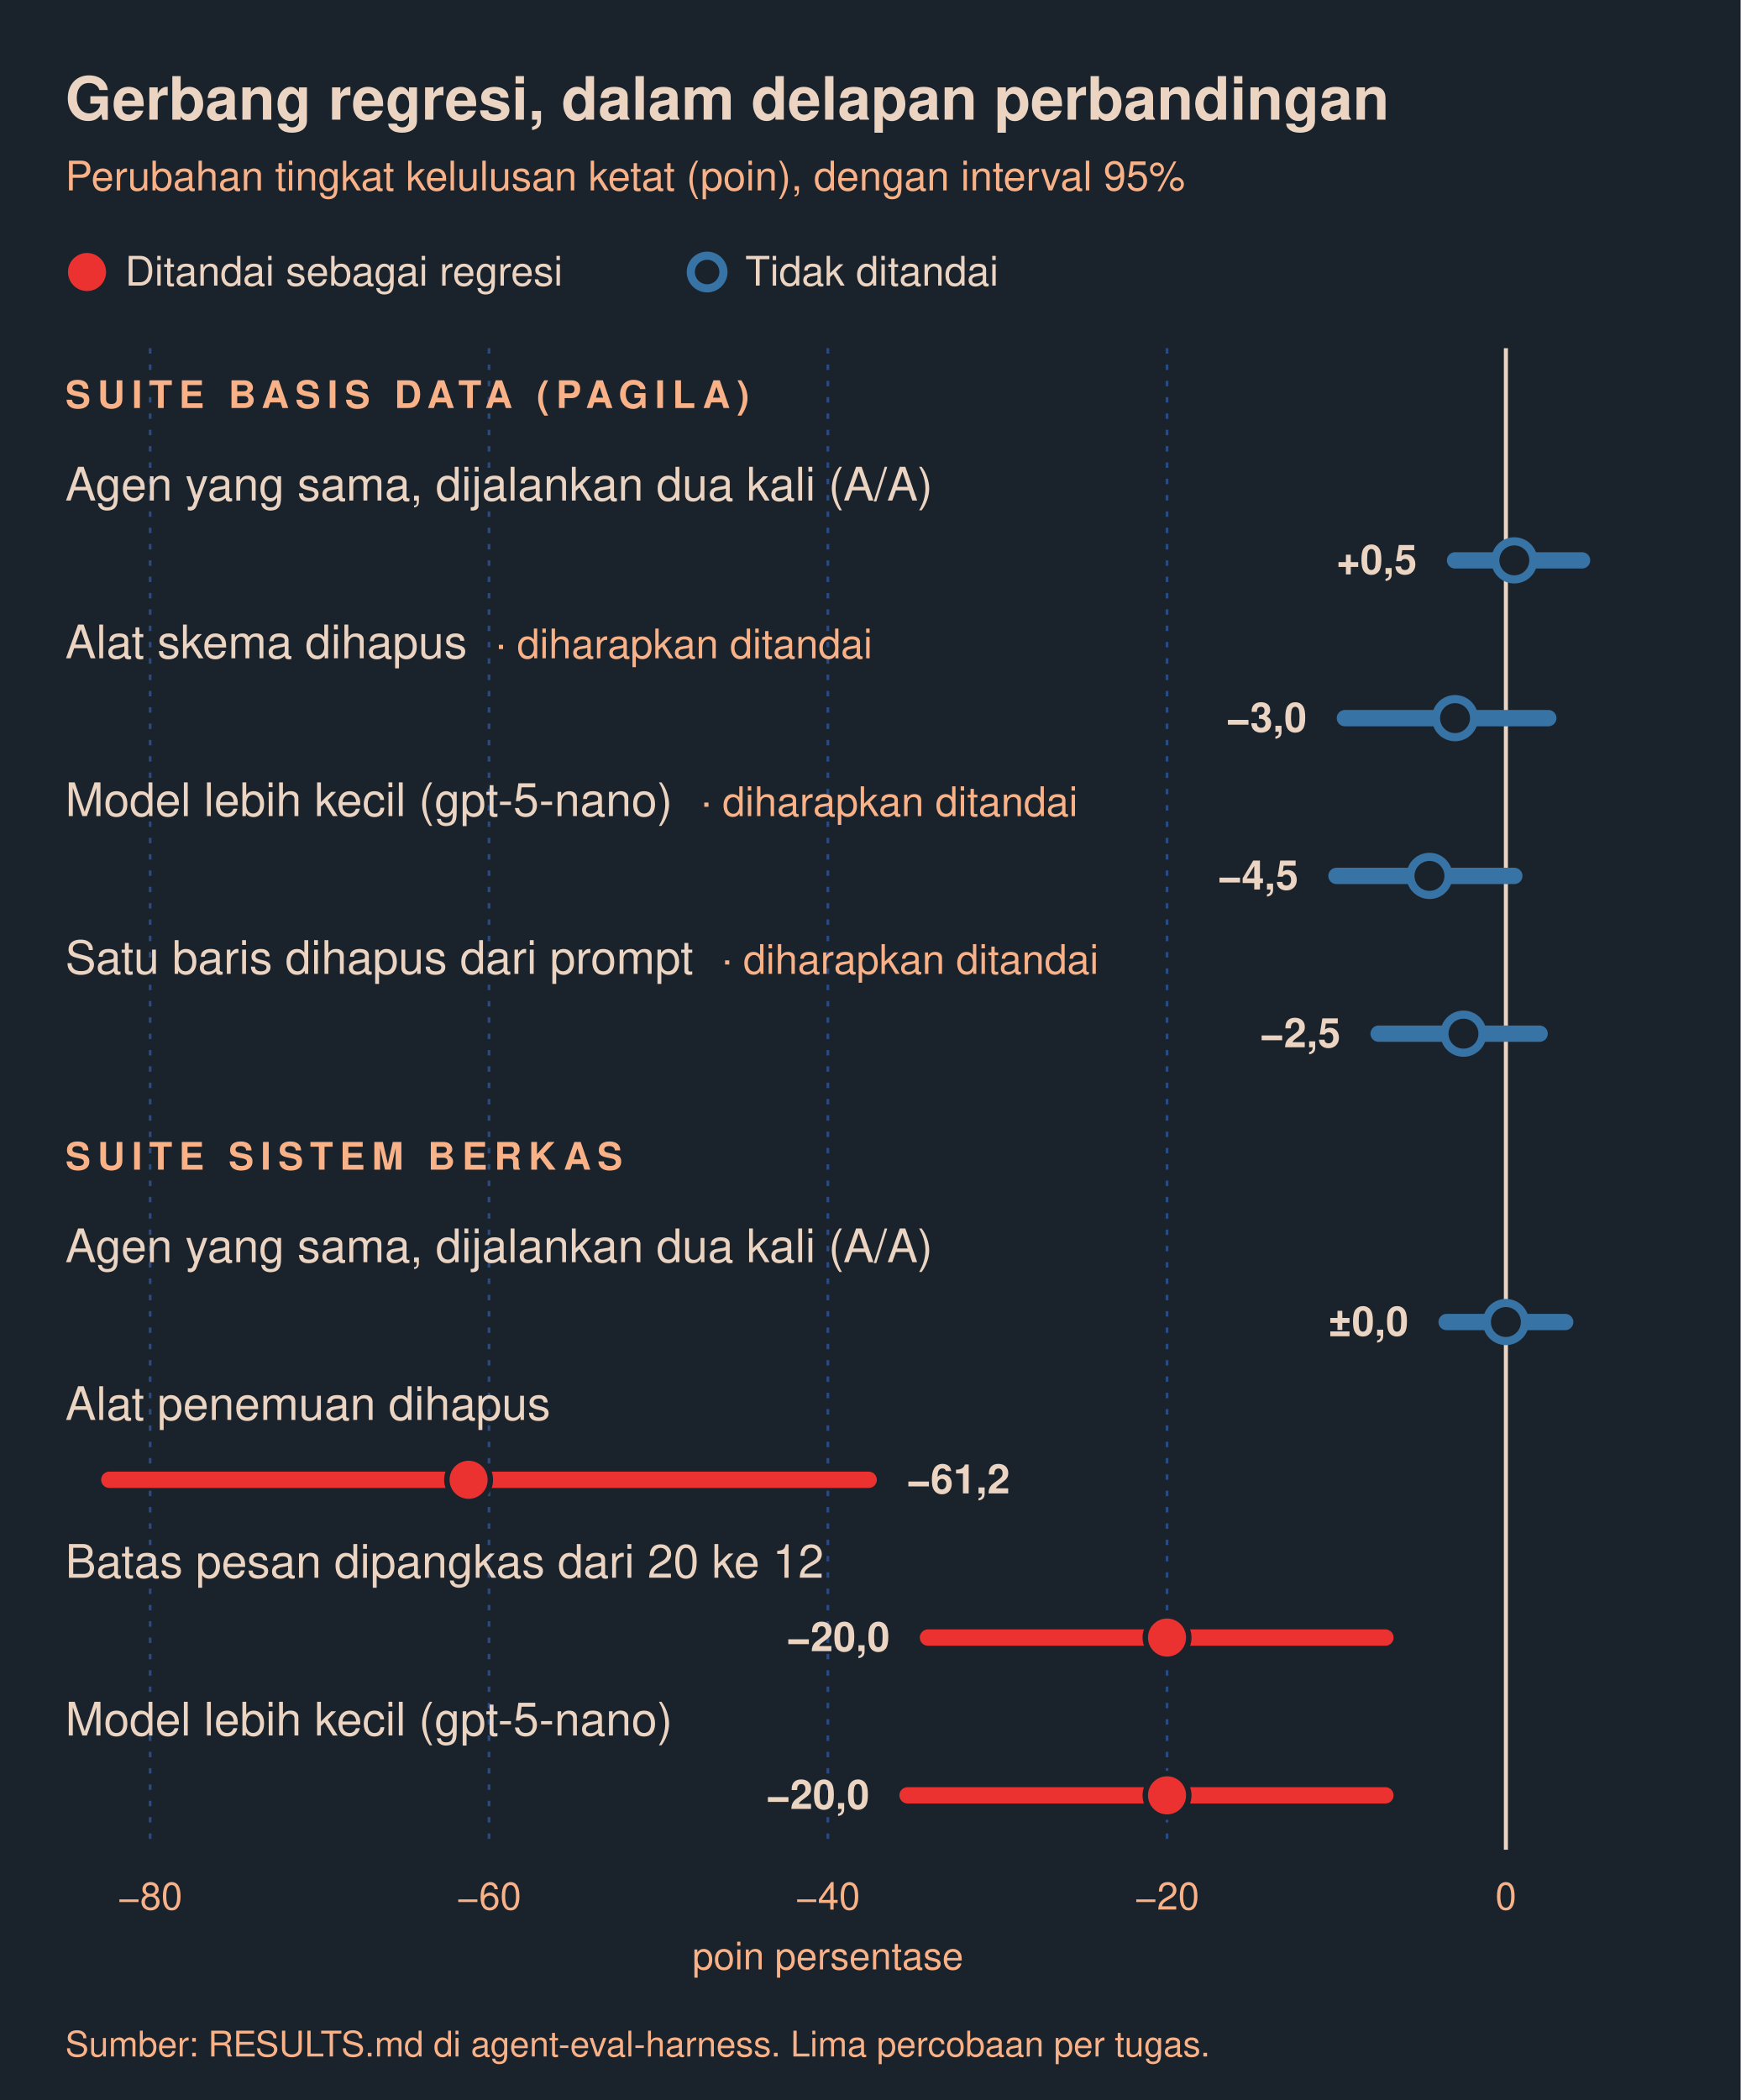
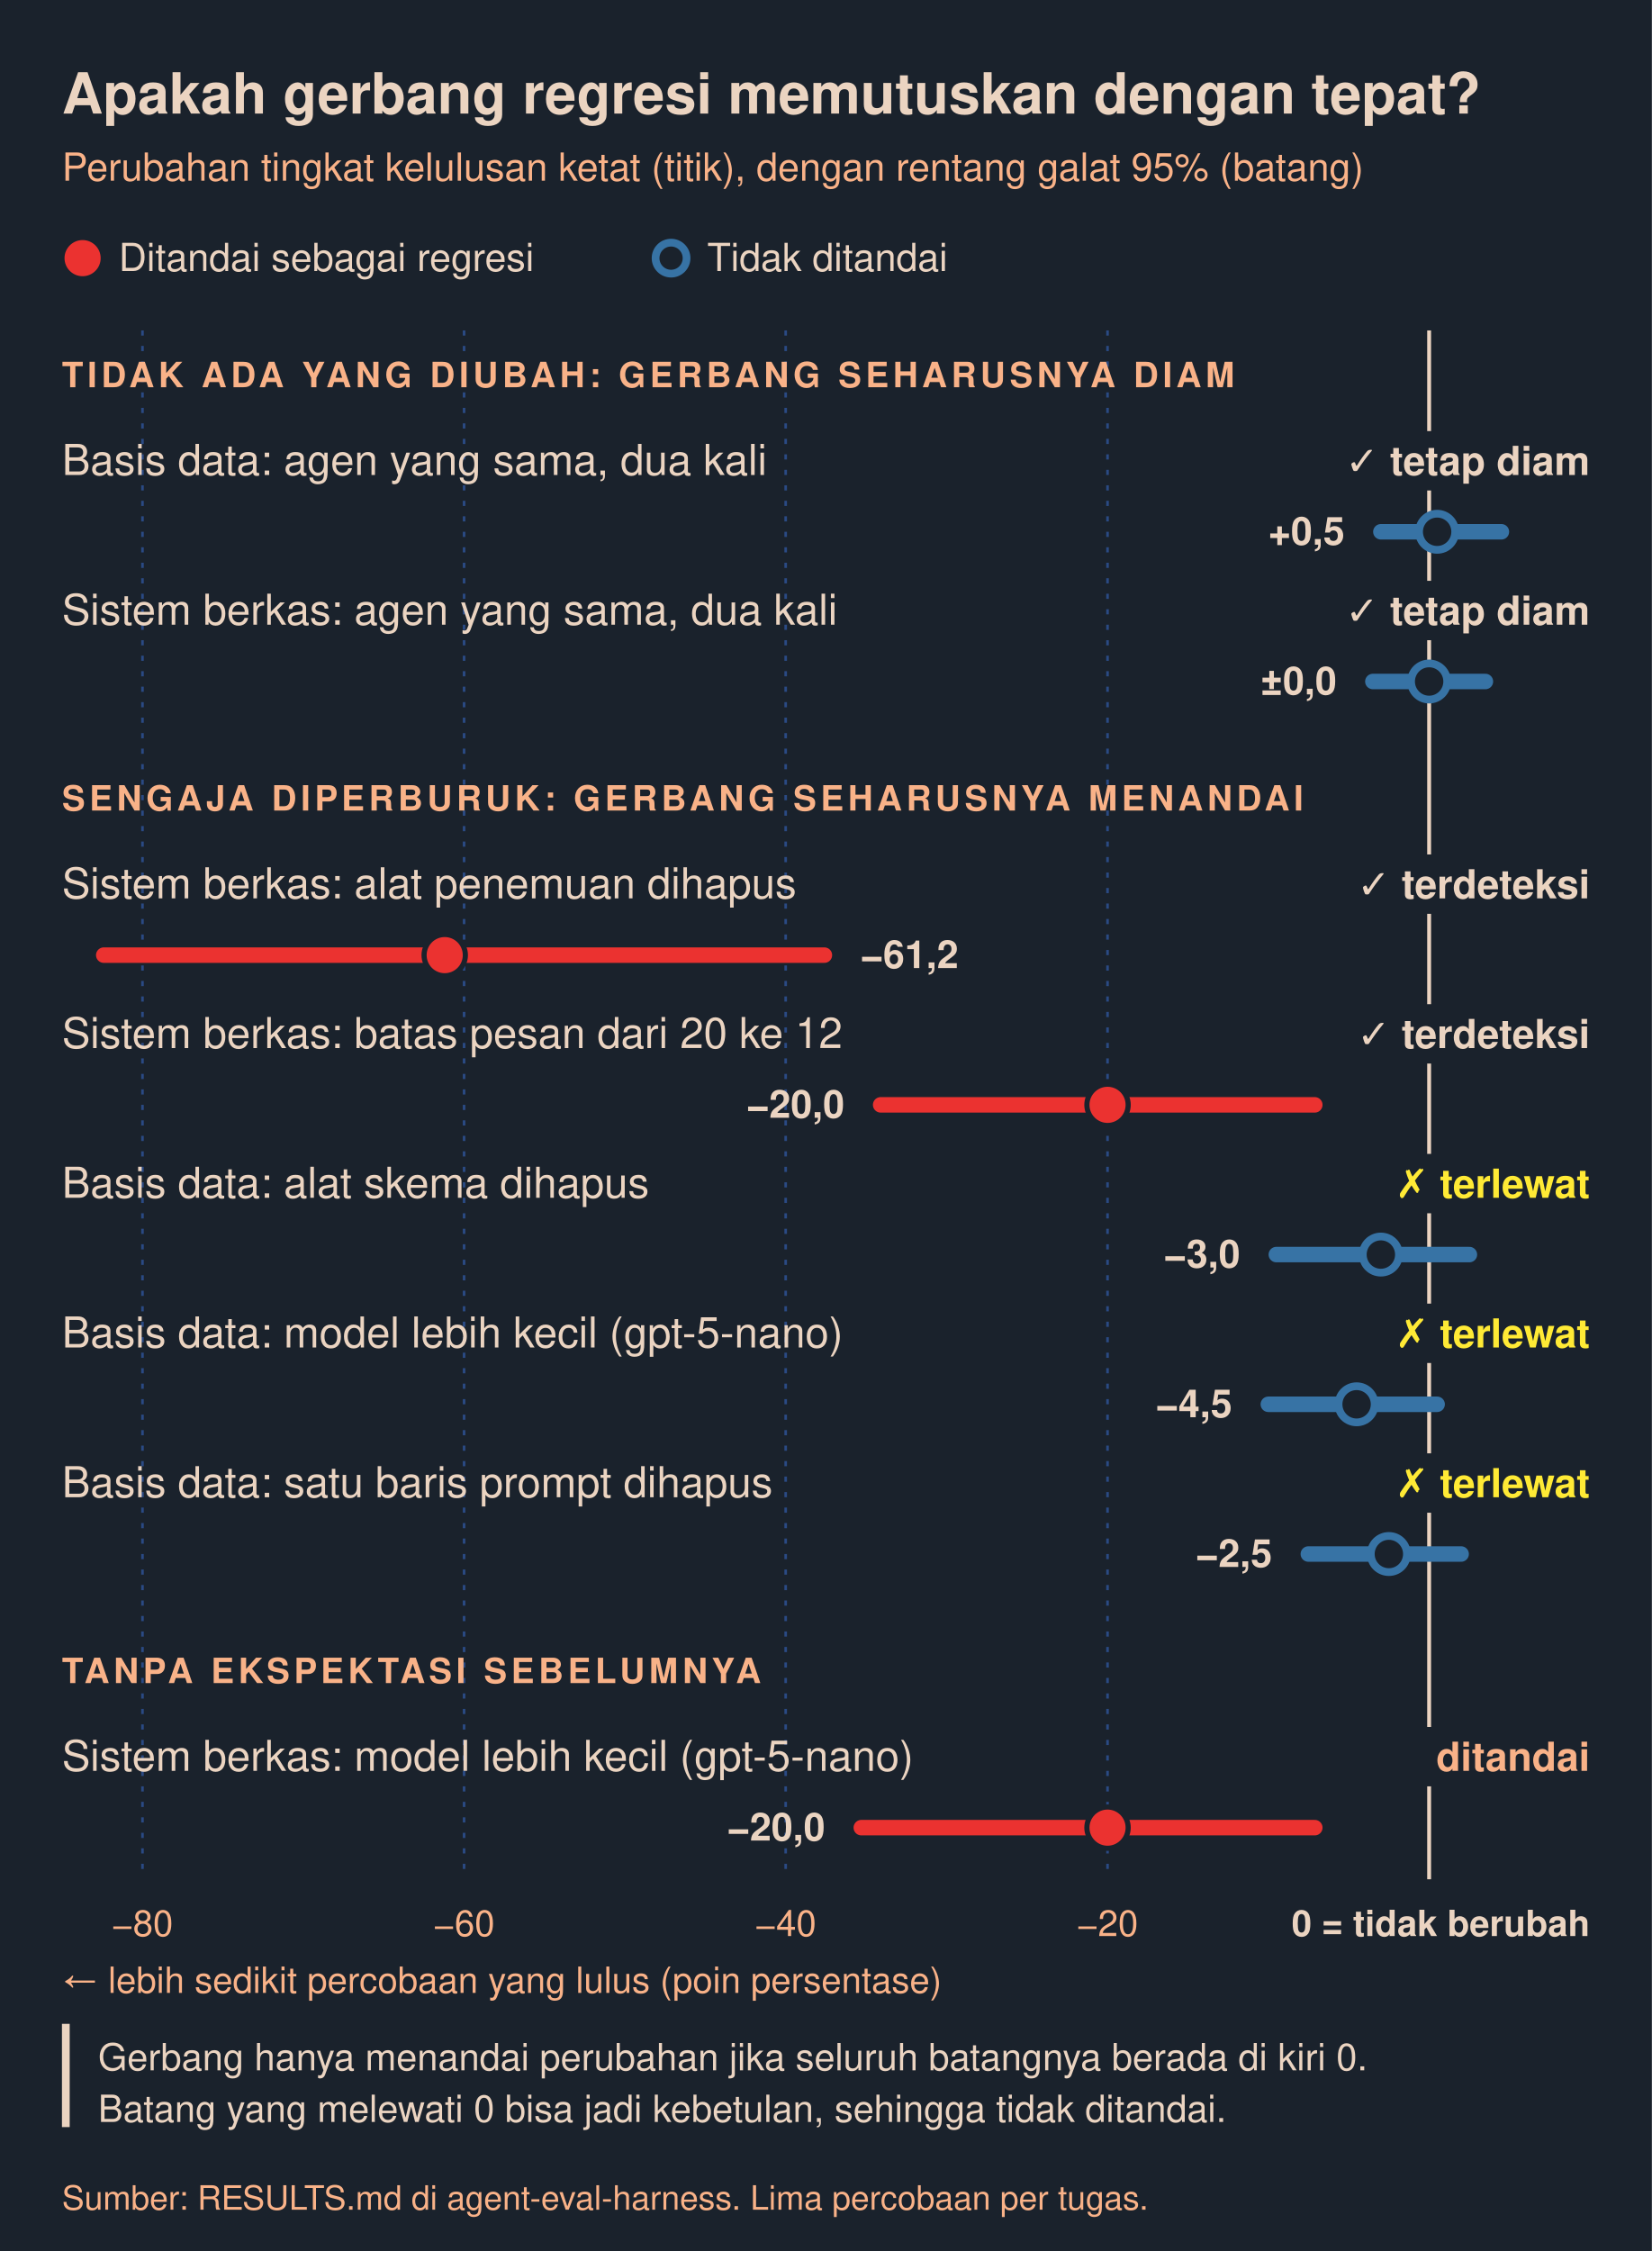
- <svg xmlns="http://www.w3.org/2000/svg" viewBox="0 0 640 772" width="640" height="772">
-   <rect width="640" height="772" fill="#1a222c" />
+ <svg xmlns="http://www.w3.org/2000/svg" viewBox="0 0 640 872" width="640" height="872">
+   <rect width="640" height="872" fill="#1a222c" />
  <g font-family="'Helvetica Neue', Helvetica, Arial, 'Hiragino Kaku Gothic ProN', 'Hiragino Sans', 'Noto Sans JP', 'Yu Gothic', Meiryo, sans-serif">
-     <text x="24" y="44" font-size="22" font-weight="700" fill="#ebd4c1">Gerbang regresi, dalam delapan perbandingan</text>
-     <text x="24" y="70" font-size="15" fill="#f9b288">Perubahan tingkat kelulusan ketat (poin), dengan interval 95%</text>
+     <text x="24" y="44" font-size="22" font-weight="700" fill="#ebd4c1">Apakah gerbang regresi memutuskan dengan tepat?</text>
+     <text x="24" y="70" font-size="15" fill="#f9b288">Perubahan tingkat kelulusan ketat (titik), dengan rentang galat 95% (batang)</text>
    <circle cx="32" cy="100" r="7" fill="#eb3230" />
    <text x="46" y="105" font-size="15" fill="#ebd4c1">Ditandai sebagai regresi</text>
    <circle cx="260" cy="100" r="6" fill="#1a222c" stroke="#3773a5" stroke-width="3" />
    <text x="274" y="105" font-size="15" fill="#ebd4c1">Tidak ditandai</text>
-     <line x1="55.2" y1="128" x2="55.2" y2="680" stroke="#2a4a84" stroke-width="1" stroke-dasharray="2 4" />
-     <text x="55.2" y="702" font-size="14" text-anchor="middle" fill="#f9b288">−80</text>
-     <line x1="179.8" y1="128" x2="179.8" y2="680" stroke="#2a4a84" stroke-width="1" stroke-dasharray="2 4" />
-     <text x="179.8" y="702" font-size="14" text-anchor="middle" fill="#f9b288">−60</text>
-     <line x1="304.4" y1="128" x2="304.4" y2="680" stroke="#2a4a84" stroke-width="1" stroke-dasharray="2 4" />
-     <text x="304.4" y="702" font-size="14" text-anchor="middle" fill="#f9b288">−40</text>
-     <line x1="429.1" y1="128" x2="429.1" y2="680" stroke="#2a4a84" stroke-width="1" stroke-dasharray="2 4" />
-     <text x="429.1" y="702" font-size="14" text-anchor="middle" fill="#f9b288">−20</text>
-     <line x1="553.7" y1="128" x2="553.7" y2="680" stroke="#ebd4c1" stroke-width="1.5" />
-     <text x="553.7" y="702" font-size="14" text-anchor="middle" fill="#f9b288">0</text>
-     <text x="24" y="150" font-size="14" font-weight="700" letter-spacing="2.5" fill="#f9b288">SUITE BASIS DATA (PAGILA)</text>
-     <text x="24" y="184" font-size="17" fill="#ebd4c1">Agen yang sama, dijalankan dua kali (A/A)</text>
+     <line x1="55.2" y1="128" x2="55.2" y2="728" stroke="#2a4a84" stroke-width="1" stroke-dasharray="2 4" />
+     <text x="55.2" y="750" font-size="14" text-anchor="middle" fill="#f9b288">−80</text>
+     <line x1="179.8" y1="128" x2="179.8" y2="728" stroke="#2a4a84" stroke-width="1" stroke-dasharray="2 4" />
+     <text x="179.8" y="750" font-size="14" text-anchor="middle" fill="#f9b288">−60</text>
+     <line x1="304.4" y1="128" x2="304.4" y2="728" stroke="#2a4a84" stroke-width="1" stroke-dasharray="2 4" />
+     <text x="304.4" y="750" font-size="14" text-anchor="middle" fill="#f9b288">−40</text>
+     <line x1="429.1" y1="128" x2="429.1" y2="728" stroke="#2a4a84" stroke-width="1" stroke-dasharray="2 4" />
+     <text x="429.1" y="750" font-size="14" text-anchor="middle" fill="#f9b288">−20</text>
+     <line x1="553.7" y1="128" x2="553.7" y2="728" stroke="#ebd4c1" stroke-width="1.5" />
+     <text x="616" y="750" font-size="14" font-weight="700" text-anchor="end" fill="#ebd4c1">0 = tidak berubah</text>
+     <text x="24" y="150" font-size="13.5" font-weight="700" letter-spacing="1.6" fill="#f9b288">TIDAK ADA YANG DIUBAH: GERBANG SEHARUSNYA DIAM</text>
+     <text x="24" y="184" font-size="16.5" fill="#ebd4c1">Basis data: agen yang sama, dua kali</text>
+     <rect x="480" y="167" width="140" height="23" fill="#1a222c" />
+     <text x="616" y="184" font-size="15.5" font-weight="700" text-anchor="end" fill="#ebd4c1">✓ tetap diam</text>
    <line x1="535.0" y1="206" x2="581.7" y2="206" stroke="#3773a5" stroke-width="6" stroke-linecap="round" />
    <circle cx="556.8" cy="206" r="7" fill="#1a222c" stroke="#3773a5" stroke-width="3" />
    <text x="521.0" y="211" font-size="15" font-weight="700" text-anchor="end" fill="#ebd4c1">+0,5</text>
-     <text x="24" y="242" font-size="17" fill="#ebd4c1">Alat skema dihapus<tspan dx="10" fill="#f9b288" font-size="15">· diharapkan ditandai</tspan>
-     </text>
-     <line x1="494.5" y1="264" x2="569.3" y2="264" stroke="#3773a5" stroke-width="6" stroke-linecap="round" />
-     <circle cx="535.0" cy="264" r="7" fill="#1a222c" stroke="#3773a5" stroke-width="3" />
-     <text x="480.5" y="269" font-size="15" font-weight="700" text-anchor="end" fill="#ebd4c1">−3,0</text>
-     <text x="24" y="300" font-size="17" fill="#ebd4c1">Model lebih kecil (gpt-5-nano)<tspan dx="10" fill="#f9b288" font-size="15">· diharapkan ditandai</tspan>
-     </text>
-     <line x1="491.4" y1="322" x2="556.8" y2="322" stroke="#3773a5" stroke-width="6" stroke-linecap="round" />
-     <circle cx="525.6" cy="322" r="7" fill="#1a222c" stroke="#3773a5" stroke-width="3" />
-     <text x="477.4" y="327" font-size="15" font-weight="700" text-anchor="end" fill="#ebd4c1">−4,5</text>
-     <text x="24" y="358" font-size="17" fill="#ebd4c1">Satu baris dihapus dari prompt<tspan dx="10" fill="#f9b288" font-size="15">· diharapkan ditandai</tspan>
-     </text>
-     <line x1="506.9" y1="380" x2="566.1" y2="380" stroke="#3773a5" stroke-width="6" stroke-linecap="round" />
-     <circle cx="538.1" cy="380" r="7" fill="#1a222c" stroke="#3773a5" stroke-width="3" />
-     <text x="492.9" y="385" font-size="15" font-weight="700" text-anchor="end" fill="#ebd4c1">−2,5</text>
-     <text x="24" y="430" font-size="14" font-weight="700" letter-spacing="2.5" fill="#f9b288">SUITE SISTEM BERKAS</text>
-     <text x="24" y="464" font-size="17" fill="#ebd4c1">Agen yang sama, dijalankan dua kali (A/A)</text>
-     <line x1="531.9" y1="486" x2="575.5" y2="486" stroke="#3773a5" stroke-width="6" stroke-linecap="round" />
-     <circle cx="553.7" cy="486" r="7" fill="#1a222c" stroke="#3773a5" stroke-width="3" />
-     <text x="517.9" y="491" font-size="15" font-weight="700" text-anchor="end" fill="#ebd4c1">±0,0</text>
-     <text x="24" y="522" font-size="17" fill="#ebd4c1">Alat penemuan dihapus</text>
-     <line x1="40.2" y1="544" x2="319.4" y2="544" stroke="#eb3230" stroke-width="6" stroke-linecap="round" />
-     <circle cx="172.3" cy="544" r="8" fill="#eb3230" stroke="#1a222c" stroke-width="2" />
-     <text x="333.4" y="549" font-size="15" font-weight="700" text-anchor="start" fill="#ebd4c1">−61,2</text>
-     <text x="24" y="580" font-size="17" fill="#ebd4c1">Batas pesan dipangkas dari 20 ke 12</text>
-     <line x1="341.2" y1="602" x2="509.4" y2="602" stroke="#eb3230" stroke-width="6" stroke-linecap="round" />
-     <circle cx="429.1" cy="602" r="8" fill="#eb3230" stroke="#1a222c" stroke-width="2" />
-     <text x="327.2" y="607" font-size="15" font-weight="700" text-anchor="end" fill="#ebd4c1">−20,0</text>
-     <text x="24" y="638" font-size="17" fill="#ebd4c1">Model lebih kecil (gpt-5-nano)</text>
-     <line x1="333.7" y1="660" x2="509.4" y2="660" stroke="#eb3230" stroke-width="6" stroke-linecap="round" />
-     <circle cx="429.1" cy="660" r="8" fill="#eb3230" stroke="#1a222c" stroke-width="2" />
-     <text x="319.7" y="665" font-size="15" font-weight="700" text-anchor="end" fill="#ebd4c1">−20,0</text>
-     <text x="304.4" y="724" font-size="14" text-anchor="middle" fill="#f9b288">poin persentase</text>
-     <text x="24" y="756" font-size="13" fill="#f9b288">Sumber: RESULTS.md di agent-eval-harness. Lima percobaan per tugas.</text>
+     <text x="24" y="242" font-size="16.5" fill="#ebd4c1">Sistem berkas: agen yang sama, dua kali</text>
+     <rect x="480" y="225" width="140" height="23" fill="#1a222c" />
+     <text x="616" y="242" font-size="15.5" font-weight="700" text-anchor="end" fill="#ebd4c1">✓ tetap diam</text>
+     <line x1="531.9" y1="264" x2="575.5" y2="264" stroke="#3773a5" stroke-width="6" stroke-linecap="round" />
+     <circle cx="553.7" cy="264" r="7" fill="#1a222c" stroke="#3773a5" stroke-width="3" />
+     <text x="517.9" y="269" font-size="15" font-weight="700" text-anchor="end" fill="#ebd4c1">±0,0</text>
+     <text x="24" y="314" font-size="13.5" font-weight="700" letter-spacing="1.6" fill="#f9b288">SENGAJA DIPERBURUK: GERBANG SEHARUSNYA MENANDAI</text>
+     <text x="24" y="348" font-size="16.5" fill="#ebd4c1">Sistem berkas: alat penemuan dihapus</text>
+     <rect x="480" y="331" width="140" height="23" fill="#1a222c" />
+     <text x="616" y="348" font-size="15.5" font-weight="700" text-anchor="end" fill="#ebd4c1">✓ terdeteksi</text>
+     <line x1="40.2" y1="370" x2="319.4" y2="370" stroke="#eb3230" stroke-width="6" stroke-linecap="round" />
+     <circle cx="172.3" cy="370" r="8" fill="#eb3230" stroke="#1a222c" stroke-width="2" />
+     <text x="333.4" y="375" font-size="15" font-weight="700" text-anchor="start" fill="#ebd4c1">−61,2</text>
+     <text x="24" y="406" font-size="16.5" fill="#ebd4c1">Sistem berkas: batas pesan dari 20 ke 12</text>
+     <rect x="480" y="389" width="140" height="23" fill="#1a222c" />
+     <text x="616" y="406" font-size="15.5" font-weight="700" text-anchor="end" fill="#ebd4c1">✓ terdeteksi</text>
+     <line x1="341.2" y1="428" x2="509.4" y2="428" stroke="#eb3230" stroke-width="6" stroke-linecap="round" />
+     <circle cx="429.1" cy="428" r="8" fill="#eb3230" stroke="#1a222c" stroke-width="2" />
+     <text x="327.2" y="433" font-size="15" font-weight="700" text-anchor="end" fill="#ebd4c1">−20,0</text>
+     <text x="24" y="464" font-size="16.5" fill="#ebd4c1">Basis data: alat skema dihapus</text>
+     <rect x="480" y="447" width="140" height="23" fill="#1a222c" />
+     <text x="616" y="464" font-size="15.5" font-weight="700" text-anchor="end" fill="#ffea35">✗ terlewat</text>
+     <line x1="494.5" y1="486" x2="569.3" y2="486" stroke="#3773a5" stroke-width="6" stroke-linecap="round" />
+     <circle cx="535.0" cy="486" r="7" fill="#1a222c" stroke="#3773a5" stroke-width="3" />
+     <text x="480.5" y="491" font-size="15" font-weight="700" text-anchor="end" fill="#ebd4c1">−3,0</text>
+     <text x="24" y="522" font-size="16.5" fill="#ebd4c1">Basis data: model lebih kecil (gpt-5-nano)</text>
+     <rect x="480" y="505" width="140" height="23" fill="#1a222c" />
+     <text x="616" y="522" font-size="15.5" font-weight="700" text-anchor="end" fill="#ffea35">✗ terlewat</text>
+     <line x1="491.4" y1="544" x2="556.8" y2="544" stroke="#3773a5" stroke-width="6" stroke-linecap="round" />
+     <circle cx="525.6" cy="544" r="7" fill="#1a222c" stroke="#3773a5" stroke-width="3" />
+     <text x="477.4" y="549" font-size="15" font-weight="700" text-anchor="end" fill="#ebd4c1">−4,5</text>
+     <text x="24" y="580" font-size="16.5" fill="#ebd4c1">Basis data: satu baris prompt dihapus</text>
+     <rect x="480" y="563" width="140" height="23" fill="#1a222c" />
+     <text x="616" y="580" font-size="15.5" font-weight="700" text-anchor="end" fill="#ffea35">✗ terlewat</text>
+     <line x1="506.9" y1="602" x2="566.1" y2="602" stroke="#3773a5" stroke-width="6" stroke-linecap="round" />
+     <circle cx="538.1" cy="602" r="7" fill="#1a222c" stroke="#3773a5" stroke-width="3" />
+     <text x="492.9" y="607" font-size="15" font-weight="700" text-anchor="end" fill="#ebd4c1">−2,5</text>
+     <text x="24" y="652" font-size="13.5" font-weight="700" letter-spacing="1.6" fill="#f9b288">TANPA EKSPEKTASI SEBELUMNYA</text>
+     <text x="24" y="686" font-size="16.5" fill="#ebd4c1">Sistem berkas: model lebih kecil (gpt-5-nano)</text>
+     <rect x="480" y="669" width="140" height="23" fill="#1a222c" />
+     <text x="616" y="686" font-size="15.5" font-weight="700" text-anchor="end" fill="#f9b288">ditandai</text>
+     <line x1="333.7" y1="708" x2="509.4" y2="708" stroke="#eb3230" stroke-width="6" stroke-linecap="round" />
+     <circle cx="429.1" cy="708" r="8" fill="#eb3230" stroke="#1a222c" stroke-width="2" />
+     <text x="319.7" y="713" font-size="15" font-weight="700" text-anchor="end" fill="#ebd4c1">−20,0</text>
+     <text x="24" y="772" font-size="14" fill="#f9b288">← lebih sedikit percobaan yang lulus (poin persentase)</text>
+     <rect x="24" y="784" width="3" height="40" fill="#ebd4c1" />
+     <text x="38" y="802" font-size="14.5" fill="#ebd4c1">Gerbang hanya menandai perubahan jika seluruh batangnya berada di kiri 0.</text>
+     <text x="38" y="822" font-size="14.5" fill="#ebd4c1">Batang yang melewati 0 bisa jadi kebetulan, sehingga tidak ditandai.</text>
+     <text x="24" y="856" font-size="13" fill="#f9b288">Sumber: RESULTS.md di agent-eval-harness. Lima percobaan per tugas.</text>
  </g>
</svg>
